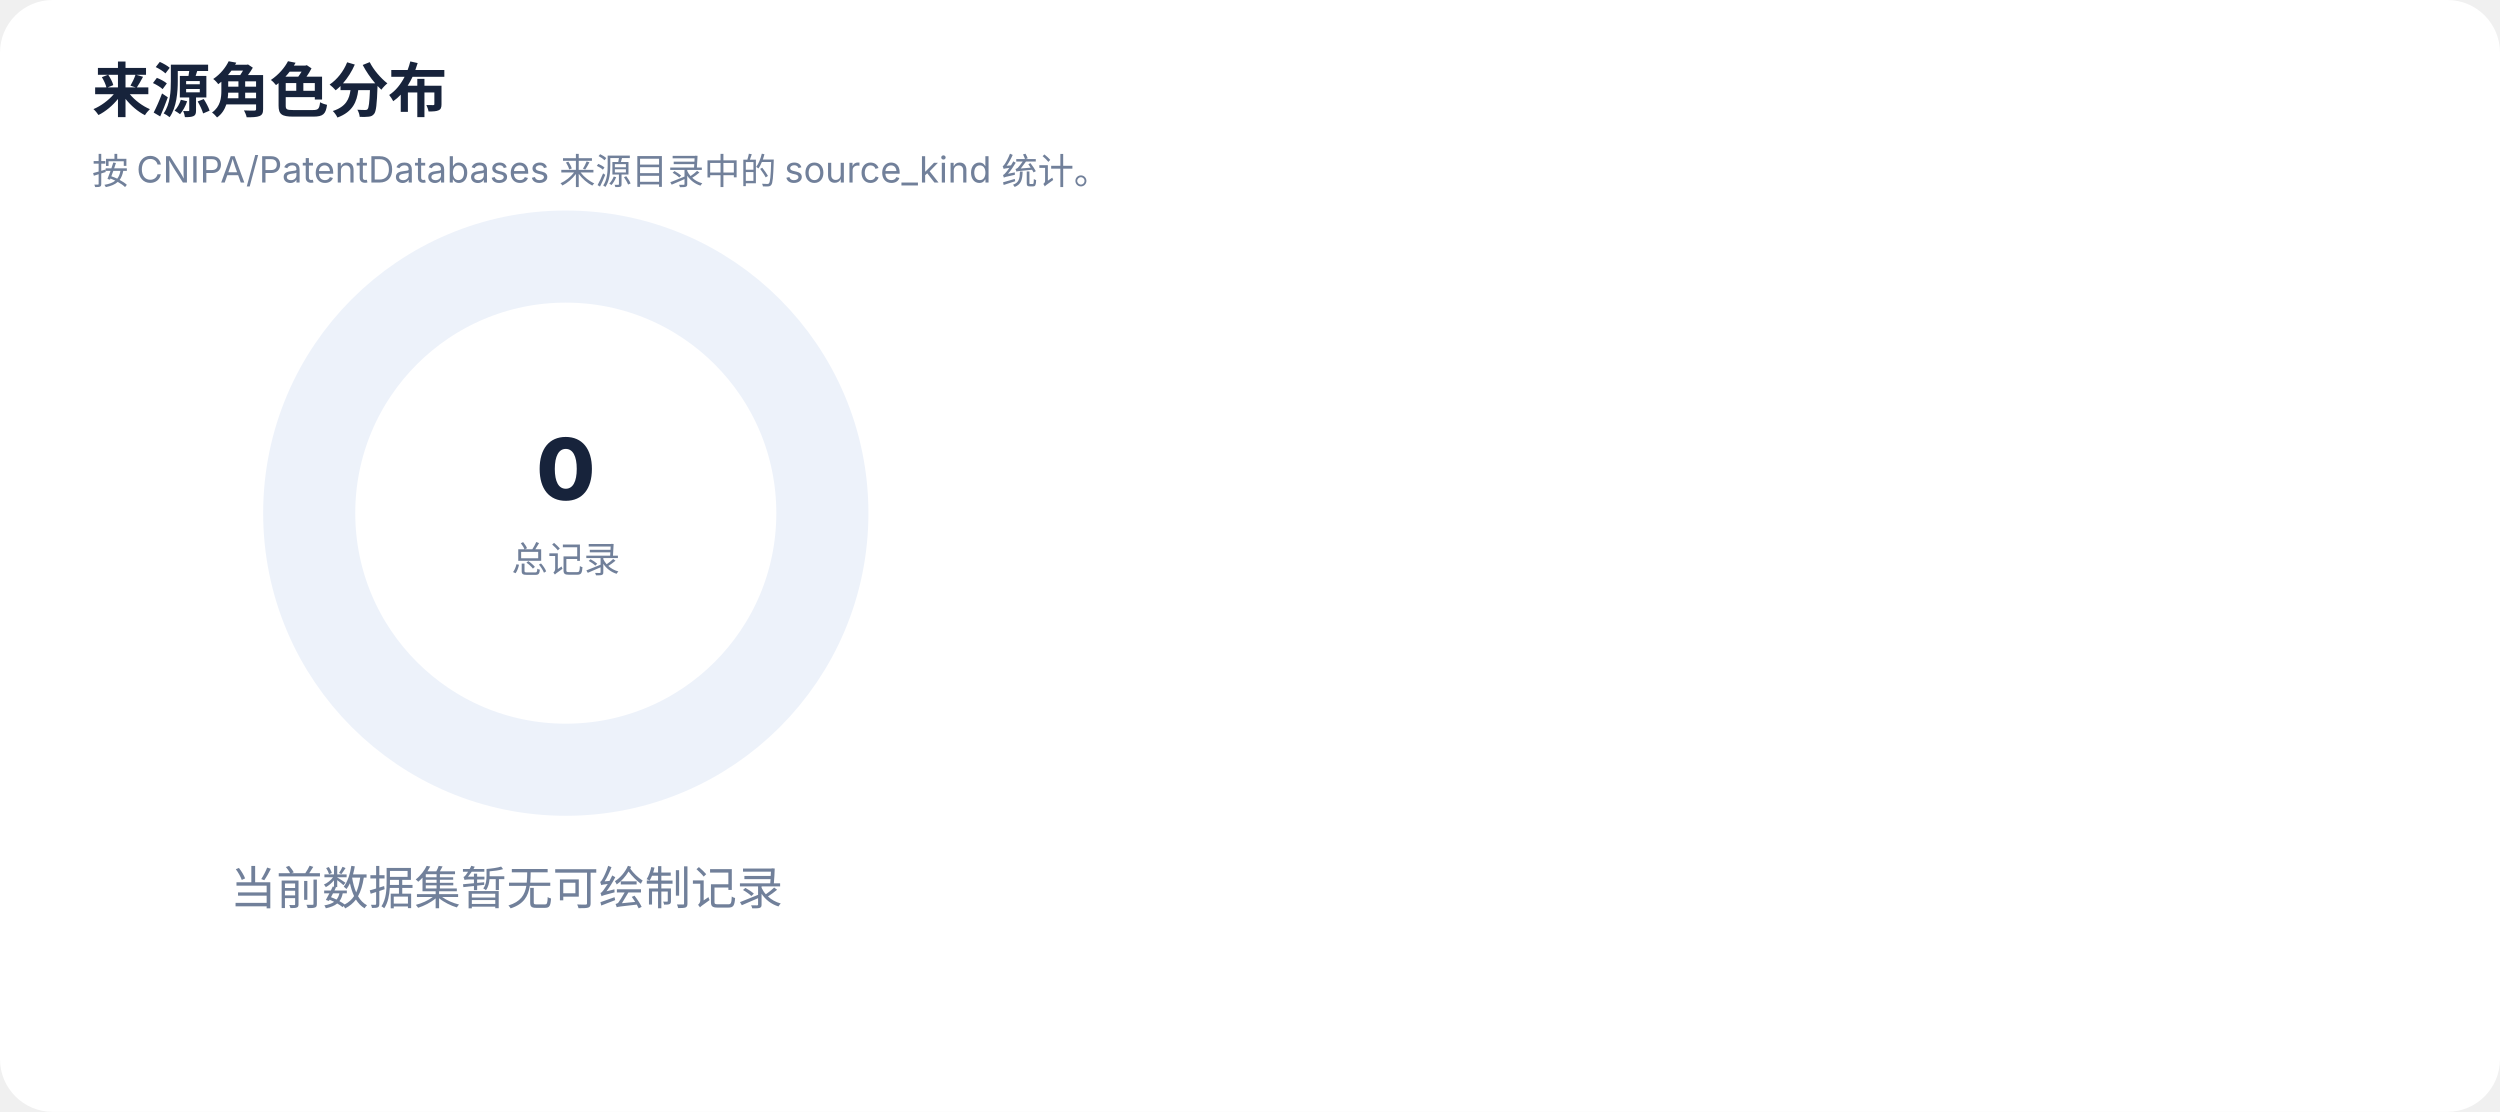
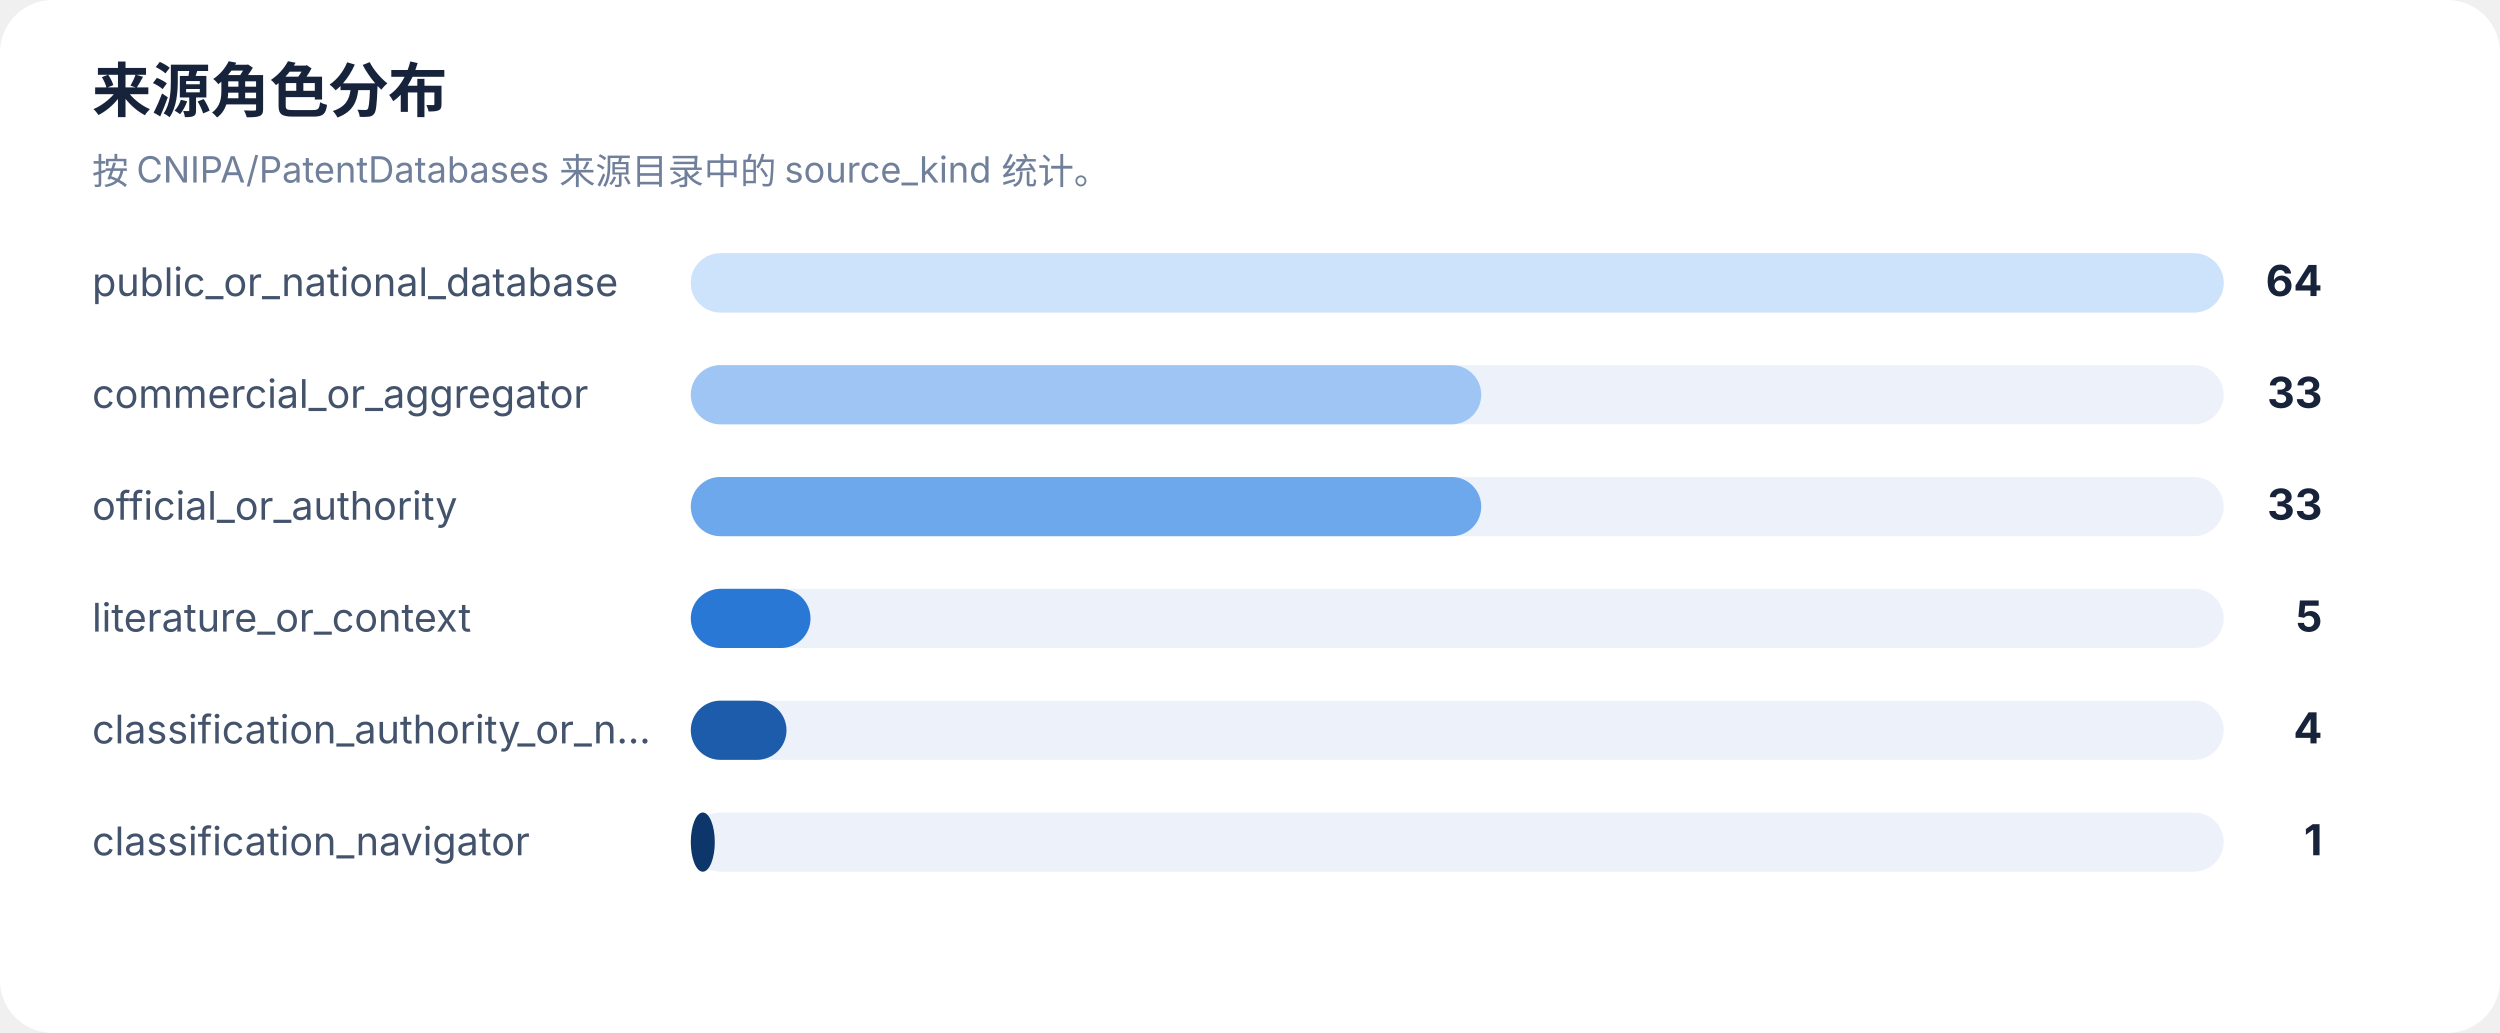
- <svg xmlns="http://www.w3.org/2000/svg" viewBox="0 0 760 338" role="img" aria-label="来源角色分布">
-   <rect width="760" height="338" rx="16" fill="#ffffff" />
-   <text x="28" y="34" font-family="-apple-system,BlinkMacSystemFont,Segoe UI,sans-serif" font-size="18" font-weight="700" fill="#17233b">来源角色分布</text>
-   <text x="28" y="56" font-family="-apple-system,BlinkMacSystemFont,Segoe UI,sans-serif" font-size="11" fill="#71809a">按 CNIPA/PatentDatabases 来源目录中的 source_kind 统计。</text>
-   <circle cx="172" cy="156" r="78" fill="none" stroke="#edf2fa" stroke-width="28" />
-   <text x="172" y="152" text-anchor="middle" font-family="-apple-system,BlinkMacSystemFont,Segoe UI,sans-serif" font-size="26" font-weight="800" fill="#17233b">0</text>
-   <text x="172" y="174" text-anchor="middle" font-family="-apple-system,BlinkMacSystemFont,Segoe UI,sans-serif" font-size="11" fill="#71809a">总记录</text>
-   <text x="70" y="275" font-family="-apple-system,BlinkMacSystemFont,Segoe UI,sans-serif" font-size="14" fill="#71809a">当前数据集暂无可绘制记录</text>
+ <svg xmlns="http://www.w3.org/2000/svg" viewBox="0 0 760 314" role="img" aria-label="来源角色分布" class="rv-svg">
+   <rect width="760" height="314" rx="16" fill="var(--surface,#fff)" />
+   <text x="28" y="34" font-family="-apple-system,BlinkMacSystemFont,Segoe UI,sans-serif" font-size="18" font-weight="700" fill="var(--ink,#17233b)">来源角色分布</text>
+   <text x="28" y="56" font-family="-apple-system,BlinkMacSystemFont,Segoe UI,sans-serif" font-size="11" fill="var(--muted,#71809a)">按 CNIPA/PatentDatabases 来源目录中的 source_kind 统计。</text>
+   <g class="rv-row" data-idx="c93952-0">
+     <text x="28" y="90" font-family="-apple-system,BlinkMacSystemFont,Segoe UI,sans-serif" font-size="12" fill="var(--secondary,#44536c)">public_or_national_database</text>
+     <rect x="210" y="77" width="466" height="18" rx="9" fill="var(--track,#edf2fa)" />
+     <rect class="rv-bar" x="210" y="77" width="466.0" height="18" rx="9" fill="#cde2fb">
+       <animate attributeName="width" from="0" to="466.0" dur=".5s" fill="freeze" />
+     </rect>
+     <text x="706" y="90" text-anchor="end" font-family="-apple-system,BlinkMacSystemFont,Segoe UI,sans-serif" font-size="13" font-weight="700" fill="var(--ink,#17233b)">64</text>
+   </g>
+   <g class="rv-row" data-idx="c93952-1">
+     <text x="28" y="124" font-family="-apple-system,BlinkMacSystemFont,Segoe UI,sans-serif" font-size="12" fill="var(--secondary,#44536c)">commercial_or_aggregator</text>
+     <rect x="210" y="111" width="466" height="18" rx="9" fill="var(--track,#edf2fa)" />
+     <rect class="rv-bar" x="210" y="111" width="240.3" height="18" rx="9" fill="#9ec5f4">
+       <animate attributeName="width" from="0" to="240.3" dur=".5s" fill="freeze" />
+     </rect>
+     <text x="706" y="124" text-anchor="end" font-family="-apple-system,BlinkMacSystemFont,Segoe UI,sans-serif" font-size="13" font-weight="700" fill="var(--ink,#17233b)">33</text>
+   </g>
+   <g class="rv-row" data-idx="c93952-2">
+     <text x="28" y="158" font-family="-apple-system,BlinkMacSystemFont,Segoe UI,sans-serif" font-size="12" fill="var(--secondary,#44536c)">official_or_authority</text>
+     <rect x="210" y="145" width="466" height="18" rx="9" fill="var(--track,#edf2fa)" />
+     <rect class="rv-bar" x="210" y="145" width="240.3" height="18" rx="9" fill="#6da7ec">
+       <animate attributeName="width" from="0" to="240.3" dur=".5s" fill="freeze" />
+     </rect>
+     <text x="706" y="158" text-anchor="end" font-family="-apple-system,BlinkMacSystemFont,Segoe UI,sans-serif" font-size="13" font-weight="700" fill="var(--ink,#17233b)">33</text>
+   </g>
+   <g class="rv-row" data-idx="c93952-3">
+     <text x="28" y="192" font-family="-apple-system,BlinkMacSystemFont,Segoe UI,sans-serif" font-size="12" fill="var(--secondary,#44536c)">literature_or_context</text>
+     <rect x="210" y="179" width="466" height="18" rx="9" fill="var(--track,#edf2fa)" />
+     <rect class="rv-bar" x="210" y="179" width="36.4" height="18" rx="9" fill="#2a78d6">
+       <animate attributeName="width" from="0" to="36.4" dur=".5s" fill="freeze" />
+     </rect>
+     <text x="706" y="192" text-anchor="end" font-family="-apple-system,BlinkMacSystemFont,Segoe UI,sans-serif" font-size="13" font-weight="700" fill="var(--ink,#17233b)">5</text>
+   </g>
+   <g class="rv-row" data-idx="c93952-4">
+     <text x="28" y="226" font-family="-apple-system,BlinkMacSystemFont,Segoe UI,sans-serif" font-size="12" fill="var(--secondary,#44536c)">classification_authority_or_n…</text>
+     <rect x="210" y="213" width="466" height="18" rx="9" fill="var(--track,#edf2fa)" />
+     <rect class="rv-bar" x="210" y="213" width="29.1" height="18" rx="9" fill="#1c5cab">
+       <animate attributeName="width" from="0" to="29.1" dur=".5s" fill="freeze" />
+     </rect>
+     <text x="706" y="226" text-anchor="end" font-family="-apple-system,BlinkMacSystemFont,Segoe UI,sans-serif" font-size="13" font-weight="700" fill="var(--ink,#17233b)">4</text>
+   </g>
+   <g class="rv-row" data-idx="c93952-5">
+     <text x="28" y="260" font-family="-apple-system,BlinkMacSystemFont,Segoe UI,sans-serif" font-size="12" fill="var(--secondary,#44536c)">classification_navigator</text>
+     <rect x="210" y="247" width="466" height="18" rx="9" fill="var(--track,#edf2fa)" />
+     <rect class="rv-bar" x="210" y="247" width="7.3" height="18" rx="9" fill="#0d366b">
+       <animate attributeName="width" from="0" to="7.3" dur=".5s" fill="freeze" />
+     </rect>
+     <text x="706" y="260" text-anchor="end" font-family="-apple-system,BlinkMacSystemFont,Segoe UI,sans-serif" font-size="13" font-weight="700" fill="var(--ink,#17233b)">1</text>
+   </g>
</svg>
